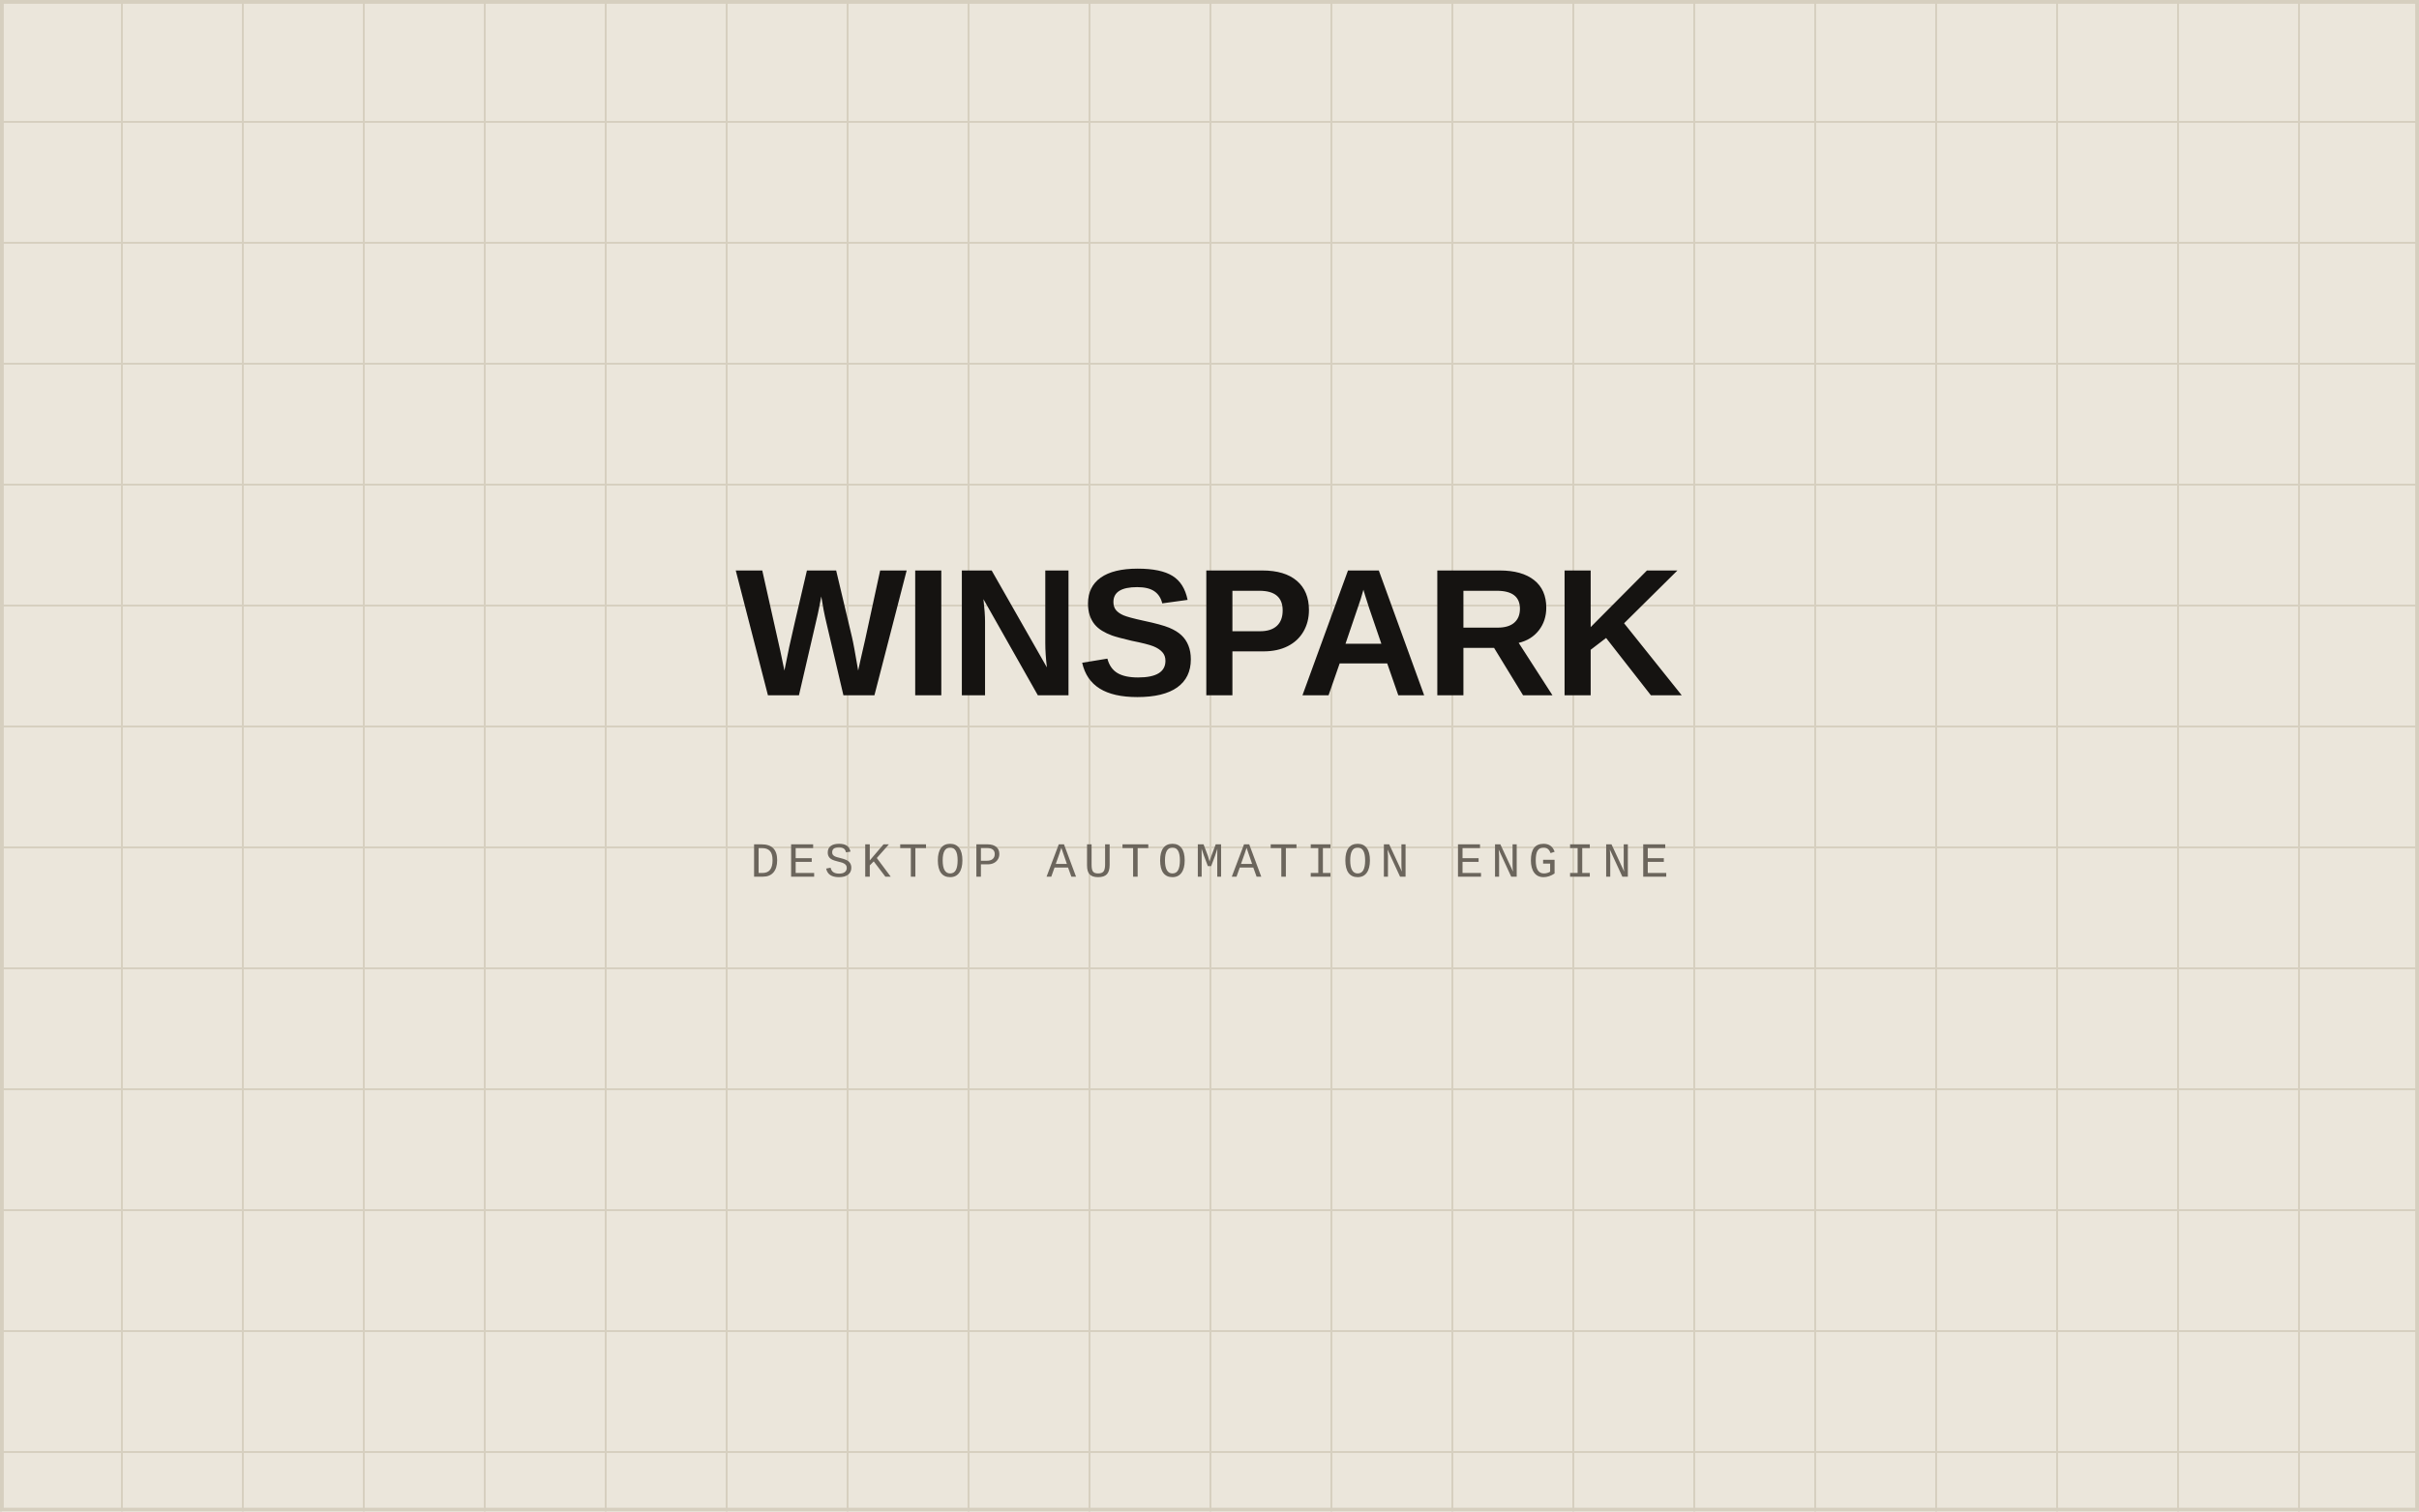
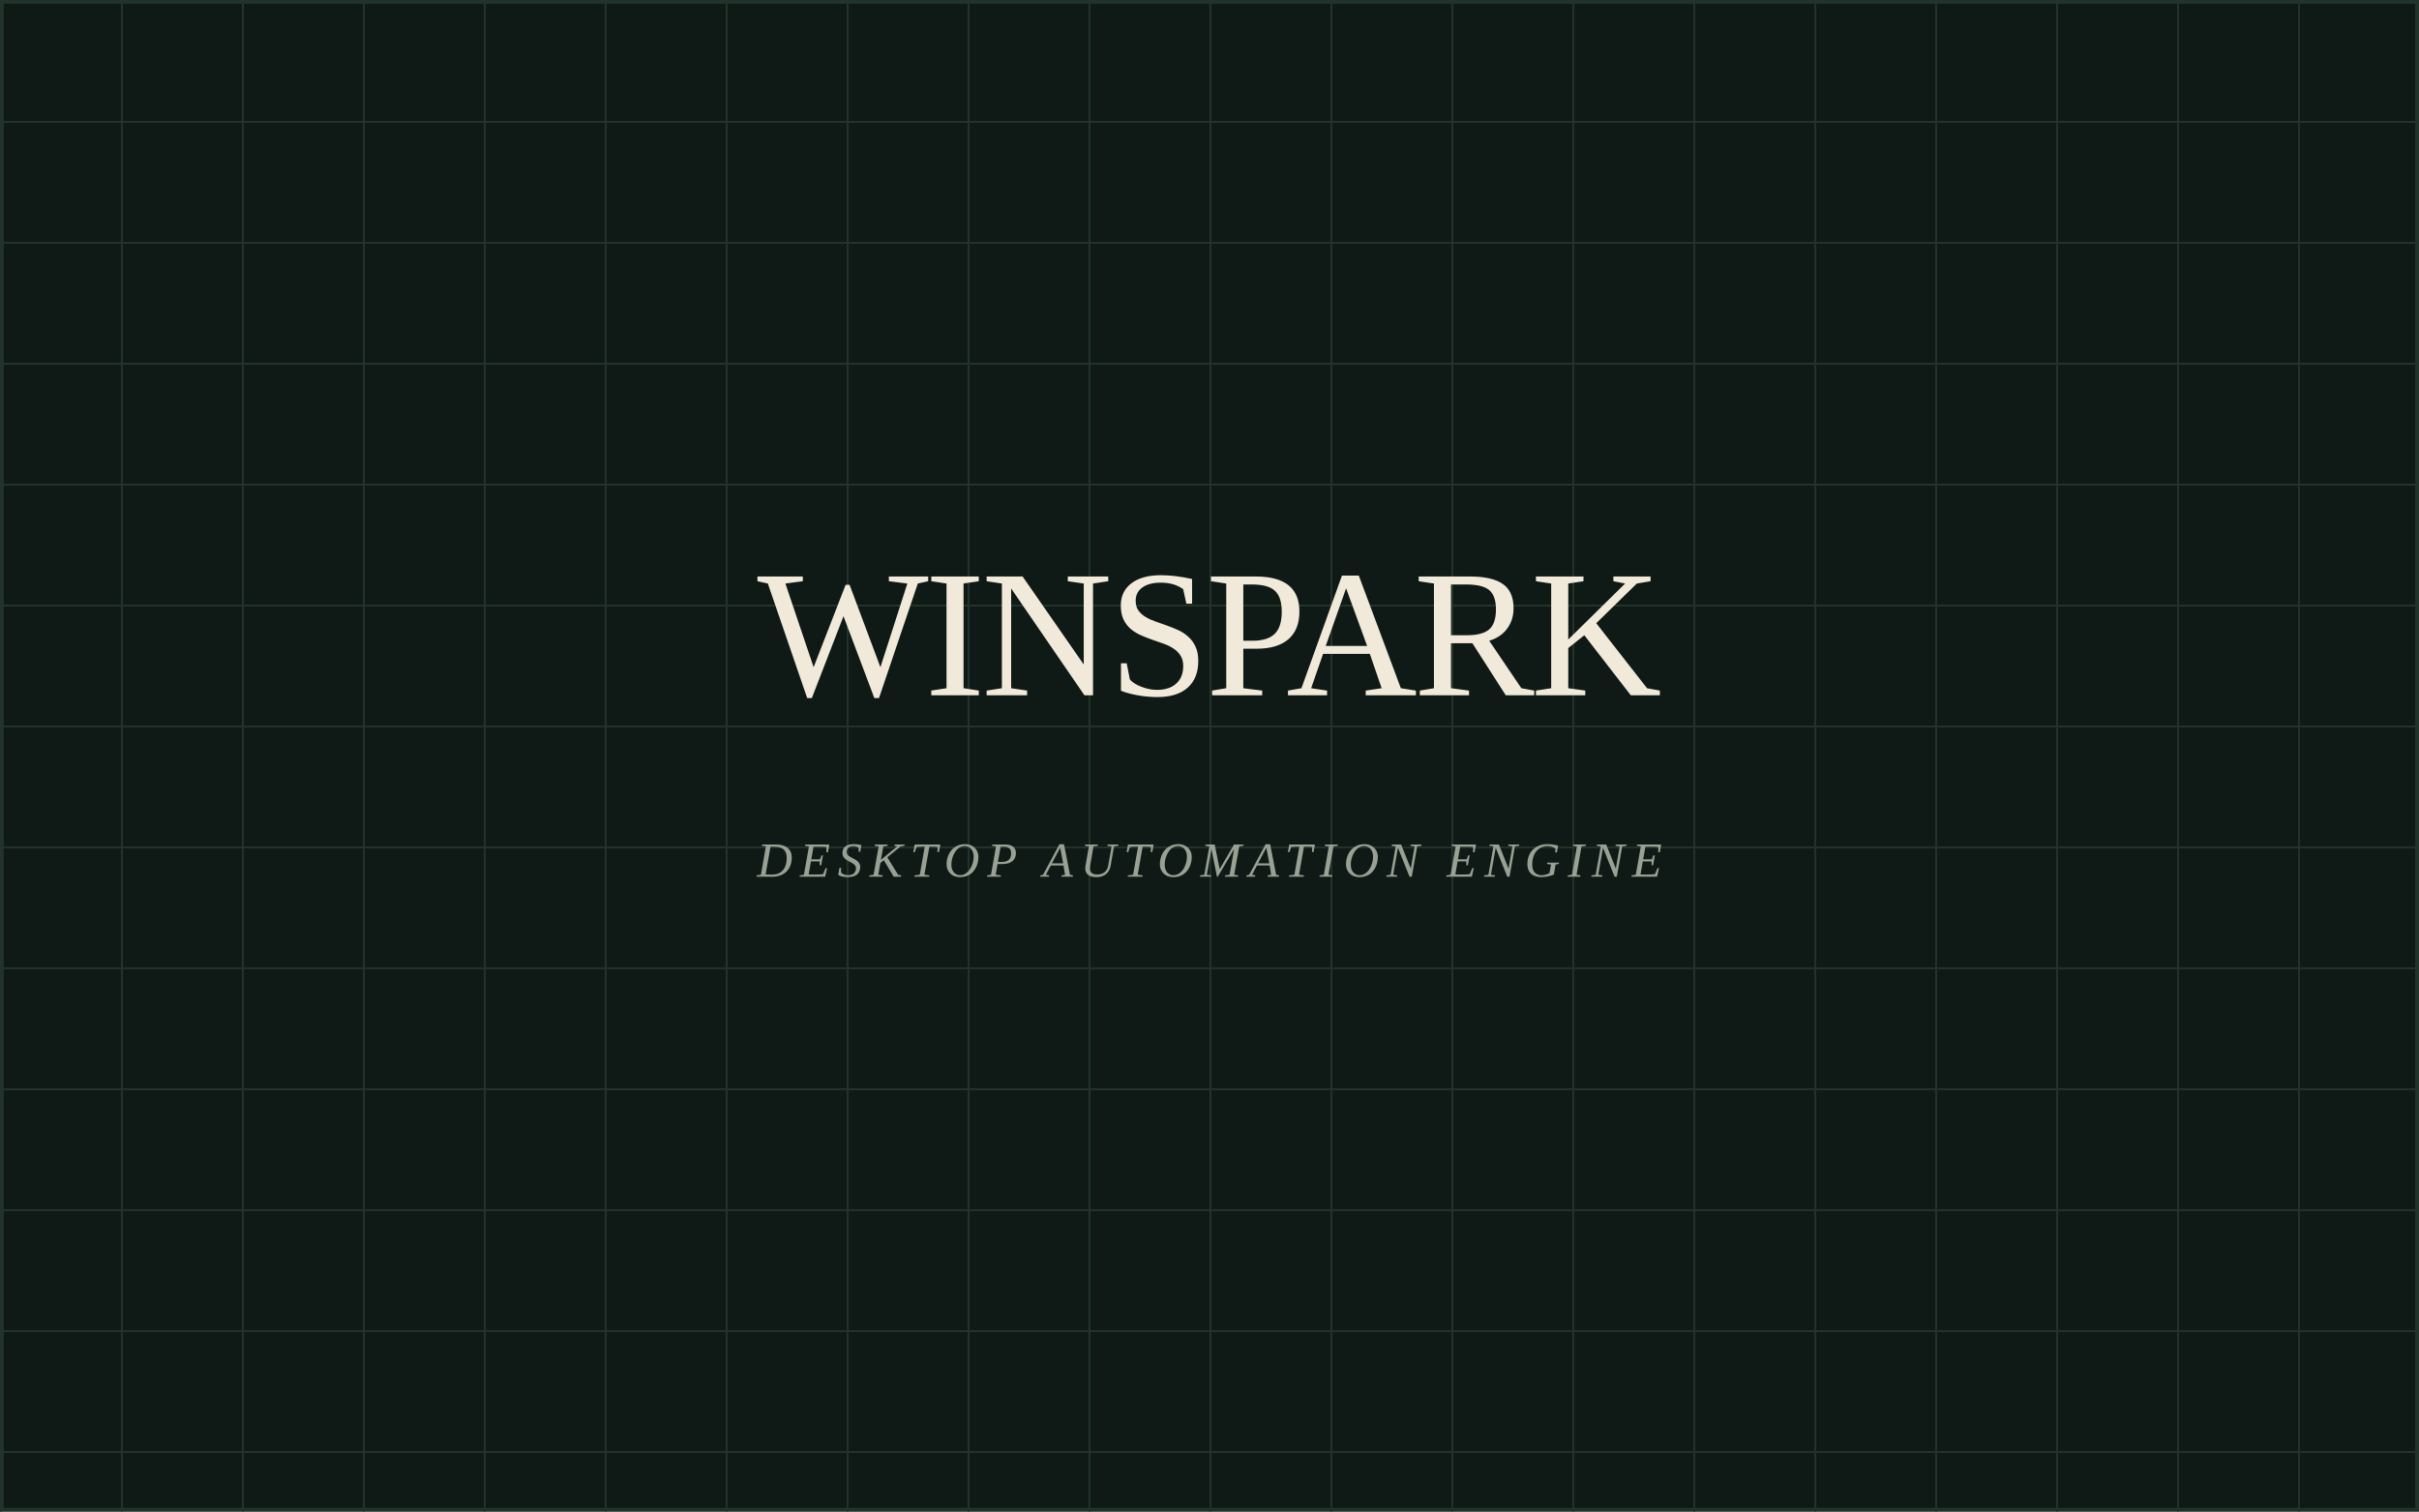
<svg xmlns="http://www.w3.org/2000/svg" viewBox="0 0 640 400" width="640" height="400">
  <defs>
    <pattern id="grid" width="32" height="32" patternUnits="userSpaceOnUse">
-       <path d="M 32 0 L 0 0 0 32" fill="none" stroke="#D6CFBF" stroke-width="1" />
+       <path d="M 32 0 L 0 0 0 32" fill="none" stroke="#22332B" stroke-width="1" />
    </pattern>
  </defs>
-   <rect width="640" height="400" fill="#EBE6DB" />
+   <rect width="640" height="400" fill="#0F1A16" />
  <rect width="640" height="400" fill="url(#grid)" />
-   <rect x="0.5" y="0.5" width="639" height="399" fill="none" stroke="#D6CFBF" />
-   <text x="50%" y="46%" text-anchor="middle" font-family="Arial, sans-serif" font-weight="700" font-size="48" letter-spacing="-1" fill="#151311">WINSPARK</text>
-   <text x="50%" y="58%" text-anchor="middle" font-family="Courier New, monospace" font-size="13" letter-spacing="2" fill="#6B655C">DESKTOP AUTOMATION ENGINE</text>
+   <rect x="0.5" y="0.5" width="639" height="399" fill="none" stroke="#22332B" />
+   <text x="50%" y="46%" text-anchor="middle" font-family="Georgia, Times New Roman, serif" font-weight="400" font-size="48" letter-spacing="-1" fill="#F1EADA">WINSPARK</text>
+   <text x="50%" y="58%" text-anchor="middle" font-family="Georgia, Times New Roman, serif" font-style="italic" font-size="13" letter-spacing="2" fill="#98A194">DESKTOP AUTOMATION ENGINE</text>
</svg>
